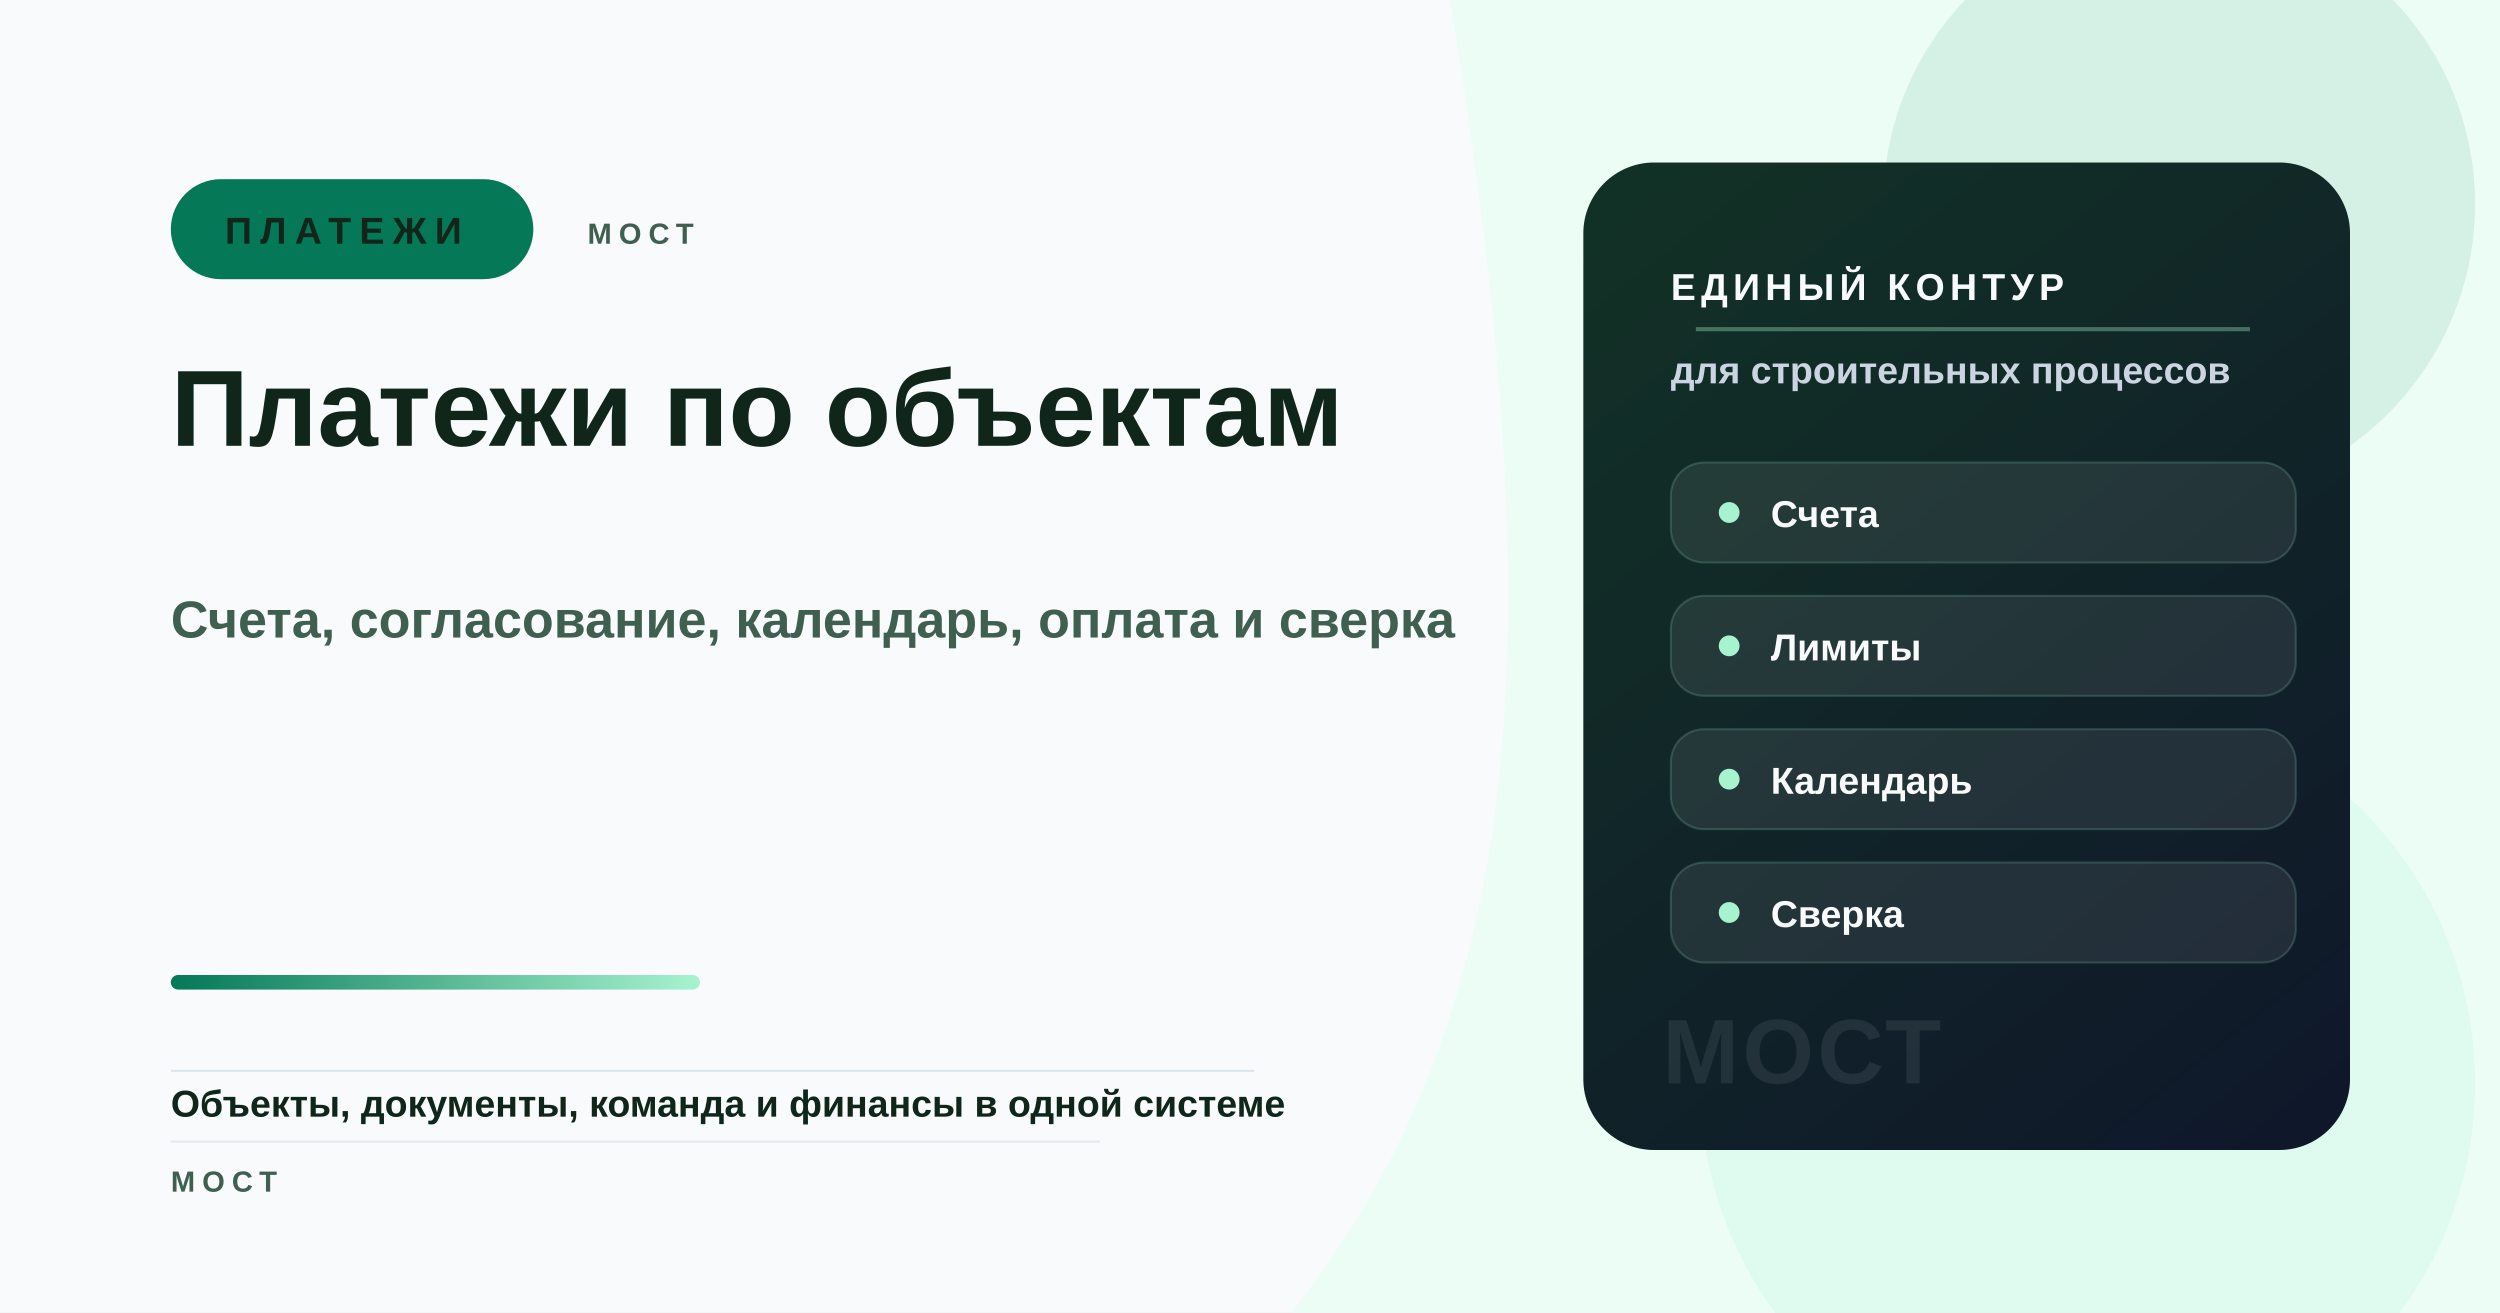
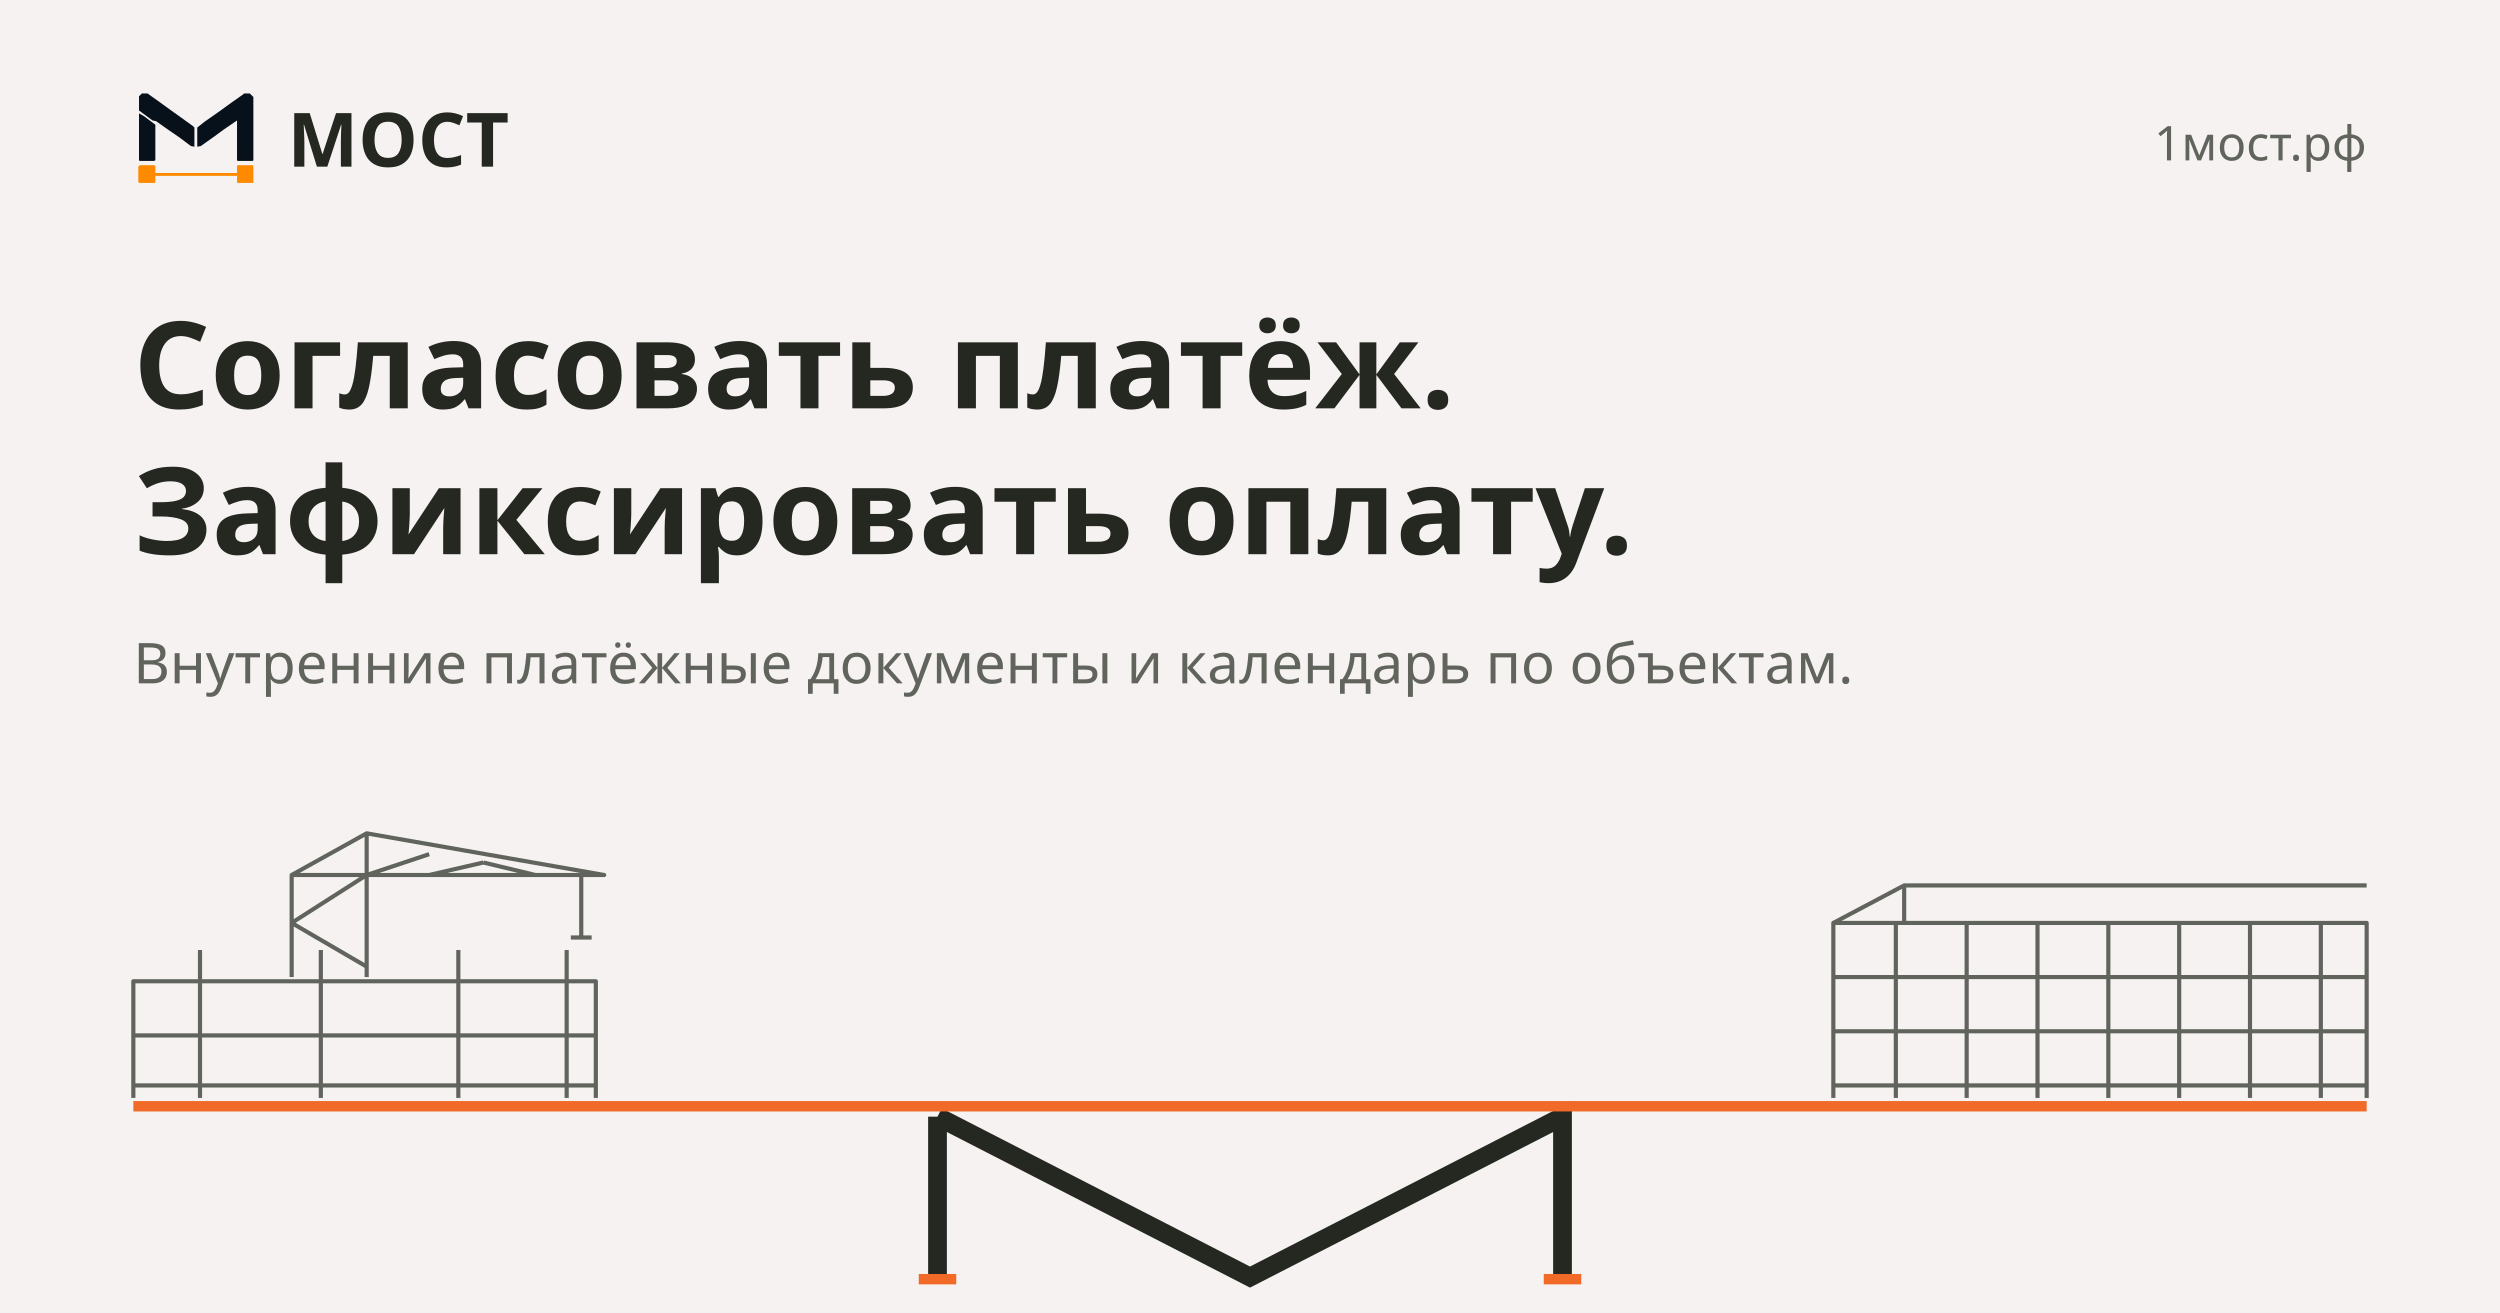
- <svg xmlns="http://www.w3.org/2000/svg" width="1200" height="630" viewBox="0 0 1200 630" fill="none">
-   <defs>
-     <linearGradient id="panel-construction-payments" x1="760" y1="82" x2="1128" y2="548" gradientUnits="userSpaceOnUse">
-       <stop stop-color="#123226" />
-       <stop offset="1" stop-color="#0F172A" />
-     </linearGradient>
-     <linearGradient id="accent-construction-payments" x1="0" y1="0" x2="1" y2="0">
-       <stop stop-color="#047857" />
-       <stop offset="1" stop-color="#A7F3D0" />
-     </linearGradient>
-     <style>
-       .brand { font-family: 'Segoe UI', Arial, sans-serif; font-size: 18px; font-weight: 800; letter-spacing: 0.22em; fill: #10261B; }
-       .domain { font-family: 'Segoe UI', Arial, sans-serif; font-size: 14px; font-weight: 700; letter-spacing: 0.24em; fill: #3F5F50; }
-       .title { font-family: 'Segoe UI', Arial, sans-serif; font-size: 52px; font-weight: 800; fill: #10261B; }
-       .subtitle { font-family: 'Segoe UI', Arial, sans-serif; font-size: 25px; font-weight: 600; fill: #3F5F50; }
-       .footer { font-family: 'Segoe UI', Arial, sans-serif; font-size: 18px; font-weight: 700; fill: #10261B; }
-       .panel-title { font-family: 'Segoe UI', Arial, sans-serif; font-size: 18px; font-weight: 800; letter-spacing: 0.14em; fill: #F8FAFC; }
-       .panel-copy { font-family: 'Segoe UI', Arial, sans-serif; font-size: 18px; font-weight: 600; fill: #CBD5E1; }
-       .capability { font-family: 'Segoe UI', Arial, sans-serif; font-size: 18px; font-weight: 700; fill: #F8FAFC; }
-       .stamp { font-family: 'Segoe UI', Arial, sans-serif; font-size: 44px; font-weight: 900; letter-spacing: 0.04em; fill: #F8FAFC; opacity: 0.08; }
-     </style>
-   </defs>
-   <rect width="1200" height="630" fill="#F8FAFC" />
-   <path d="M696 0H1200V630H620C724 496 751 334 696 0Z" fill="#ECFDF5" />
-   <path d="M82 514H602" stroke="#CBD5E1" stroke-width="1" stroke-opacity="0.6" />
-   <path d="M82 548H528" stroke="#E2E8F0" stroke-width="1" />
-   <circle cx="1046" cy="98" r="142" fill="#047857" fill-opacity="0.10" />
-   <circle cx="1002" cy="520" r="186" fill="#A7F3D0" fill-opacity="0.18" />
-   <rect x="760" y="78" width="368" height="474" rx="34" fill="url(#panel-construction-payments)" />
-   <path d="M814 158H1080" stroke="#A7F3D0" stroke-width="2" stroke-opacity="0.35" />
-   <text x="802" y="144" class="panel-title">ЕДИНЫЙ КОНТУР</text>
-   <text x="802" y="184" class="panel-copy">для строительных процессов</text>
-   <g>
-     <rect x="802" y="222" width="300" height="48" rx="16" fill="#FFFFFF" fill-opacity="0.08" stroke="#A7F3D0" stroke-opacity="0.18" />
-     <circle cx="830" cy="246" r="5" fill="#A7F3D0" />
-     <text x="850" y="253" class="capability">Счета</text>
+ <svg xmlns="http://www.w3.org/2000/svg" width="1200" height="630" viewBox="0 0 1200 630" role="img" aria-labelledby="preview-title">
+   <rect width="1200" height="630" fill="#F6F2F1" />
+   <style>
+ text { font-family: 'IBM Plex Sans', sans-serif; fill: #252721; }
+ .brand { font-size: 36px; font-weight: 700; }
+ .domain { font-size: 23px; fill: #60645D; }
+ .title { font-size: 58px; font-weight: 700; }
+ .subtitle { font-size: 27px; fill: #60645D; }
+ </style>
+   <svg x="64" y="42" width="60" height="48" viewBox="18 26 176 140" role="img" aria-labelledby="title desc">
+     <defs>
+       <linearGradient id="mark-dark" x1="25" y1="34" x2="183" y2="151" gradientUnits="userSpaceOnUse">
+         <stop stop-color="#07111B" />
+         <stop offset=".48" stop-color="#0B0F14" />
+         <stop offset="1" stop-color="#273646" />
+       </linearGradient>
+     </defs>
+     <path d="M0 0 C2.64 0 5.28 0 8 0 C9.65 1.65 11.3 3.3 13 5 C13 34.37 13 63.74 13 94 C12.67 94.33 12.34 94.66 12 95 C5.07 95 -1.86 95 -9 95 C-9.33 94.67 -9.66 94.34 -10 94 C-10 75.52 -10 57.04 -10 38 C-16.27 42.29 -22.54 46.58 -29 51 C-33.95 54.63 -38.9 58.26 -44 62 C-49.61 65.96 -55.22 69.92 -61 74 C-63.475 74.495 -63.475 74.495 -66 75 C-66 66.09 -66 57.18 -66 48 C-62.7 45.36 -59.4 42.72 -56 40 C-49.4 35.38 -42.8 30.76 -36 26 C-30.06 21.71 -24.12 17.42 -18 13 C-12.39 9.04 -6.78 5.08 -1 1 C-0.67 0.67 -0.34 0.34 0 0 Z" transform="translate(174 34)" fill="url(#mark-dark)" />
+     <path d="M0 0 C2.64 0 5.28 0 8 0 C12.62 3.3 17.24 6.6 22 10 C27.94 14.29 33.88 18.58 40 23 C46.93 27.95 46.93 27.95 54 33 C59.94 37.29 65.88 41.58 72 46 C72.66 46.66 73.32 47.32 74 48 C74 56.91 74 65.82 74 75 C72.35 74.67 70.7 74.34 69 74 C63.72 70.04 58.44 66.08 53 62 C45.08 56.555 45.08 56.555 37 51 C31.39 47.04 25.78 43.08 20 39 C18.35 38.67 16.7 38.34 15 38 C8.73 33.38 2.46 28.76 -4 24 C-4 17.4 -4 10.8 -4 4 C-2.68 2.68 -1.36 1.36 0 0 Z" transform="translate(30 34)" fill="url(#mark-dark)" />
+     <path d="M0 0 C3.465 1.98 3.465 1.98 7 4 C12.28 7.96 17.56 11.92 23 16 C23 32.5 23 49 23 66 C22.01 66.495 22.01 66.495 21 67 C14.4 67 7.8 67 1 67 C0.67 66.67 0.34 66.34 0 66 C0 44.22 0 22.44 0 0 Z" transform="translate(26 62)" fill="url(#mark-dark)" />
+     <path d="M0 0 C6.6 0 13.2 0 20 0 C20.66 0.33 21.32 0.66 22 1 C22 4.3 22 7.6 22 11 C59.95 11 97.9 11 137 11 C137 7.7 137 4.4 137 1 C137.33 0.67 137.66 0.34 138 0 C144.93 0 151.86 0 159 0 C159.33 0.33 159.66 0.66 160 1 C160 8.59 160 16.18 160 24 C159.67 24.33 159.34 24.66 159 25 C152.07 25 145.14 25 138 25 C137.67 24.67 137.34 24.34 137 24 C137 21.03 137 18.06 137 15 C99.05 15 61.1 15 22 15 C22 17.97 22 20.94 22 24 C21.67 24.33 21.34 24.66 21 25 C14.07 25 7.14 25 0 25 C-0.66 24.67 -1.32 24.34 -2 24 C-2 16.74 -2 9.48 -2 2 C-1.34 1.34 -0.68 0.68 0 0 Z" transform="translate(27 135)" fill="#FF8A00" />
+   </svg>
+   <text x="138" y="80" class="brand">МОСТ</text>
+   <text x="1136" y="77" class="domain" text-anchor="end">1мост.рф</text>
+   <text x="64" y="196" class="title">Согласовать платёж.</text>
+   <text x="64" y="266" class="title">Зафиксировать оплату.</text>
+   <text x="64" y="328" class="subtitle">Внутренние платёжные документы и календарь по объектам.</text>
+   <g stroke="#60645D" stroke-width="2" fill="none" stroke-linejoin="round">
+     <path d="M64 527V471H286V527M64 497H286M64 521H286M96 471V527M154 471V527M220 471V527M272 471V527" />
+     <path d="M96 471V456M154 471V456M220 471V456M272 471V456" />
+     <path d="M140 469V420H290L176 400V469M140 420L176 400M176 420L206 410M206 420L232 414M257 420L232 414M140 443L176 420M140 443L176 464M279 420V450M274 450H284" />
+     <path d="M880 527V443H1136V527M880 469H1136M880 495H1136M880 521H1136M910 443V527M944 443V527M978 443V527M1012 443V527M1046 443V527M1080 443V527M1114 443V527" />
+     <path d="M880 443L914 425H1136M914 425V443" />
  </g>
-   <g>
-     <rect x="802" y="286" width="300" height="48" rx="16" fill="#FFFFFF" fill-opacity="0.08" stroke="#A7F3D0" stroke-opacity="0.18" />
-     <circle cx="830" cy="310" r="5" fill="#A7F3D0" />
-     <text x="850" y="317" class="capability">Лимиты</text>
-   </g>
-   <g>
-     <rect x="802" y="350" width="300" height="48" rx="16" fill="#FFFFFF" fill-opacity="0.08" stroke="#A7F3D0" stroke-opacity="0.18" />
-     <circle cx="830" cy="374" r="5" fill="#A7F3D0" />
-     <text x="850" y="381" class="capability">Календарь</text>
-   </g>
-   <g>
-     <rect x="802" y="414" width="300" height="48" rx="16" fill="#FFFFFF" fill-opacity="0.08" stroke="#A7F3D0" stroke-opacity="0.18" />
-     <circle cx="830" cy="438" r="5" fill="#A7F3D0" />
-     <text x="850" y="445" class="capability">Сверка</text>
-   </g>
-   <text x="798" y="520" class="stamp">МОСТ</text>
-   <rect x="82" y="86" width="174" height="48" rx="24" fill="#047857" />
-   <text x="108" y="117" class="brand" fill="#FFFFFF">ПЛАТЕЖИ</text>
-   <text x="282" y="117" class="domain">МОСТ</text>
-   <text x="82" y="214" class="title">Платежи по объектам</text>
-   <text x="82" y="306" class="subtitle">Счета, согласование, календарь, оплата и сверка</text>
-   <rect x="82" y="468" width="254" height="7" rx="3.5" fill="url(#accent-construction-payments)" />
-   <text x="82" y="536" class="footer">Объекты, документы, команда и финансы в одной системе</text>
-   <text x="82" y="572" class="domain">МОСТ</text>
+   <path d="M450 536V613M450 536L600 613L750 536V613" stroke="#252721" stroke-width="9" fill="none" stroke-linejoin="miter" />
+   <path d="M64 531H1136" stroke="#F16A28" stroke-width="5" />
+   <path d="M441 614H459M741 614H759" stroke="#F16A28" stroke-width="5" />
</svg>
